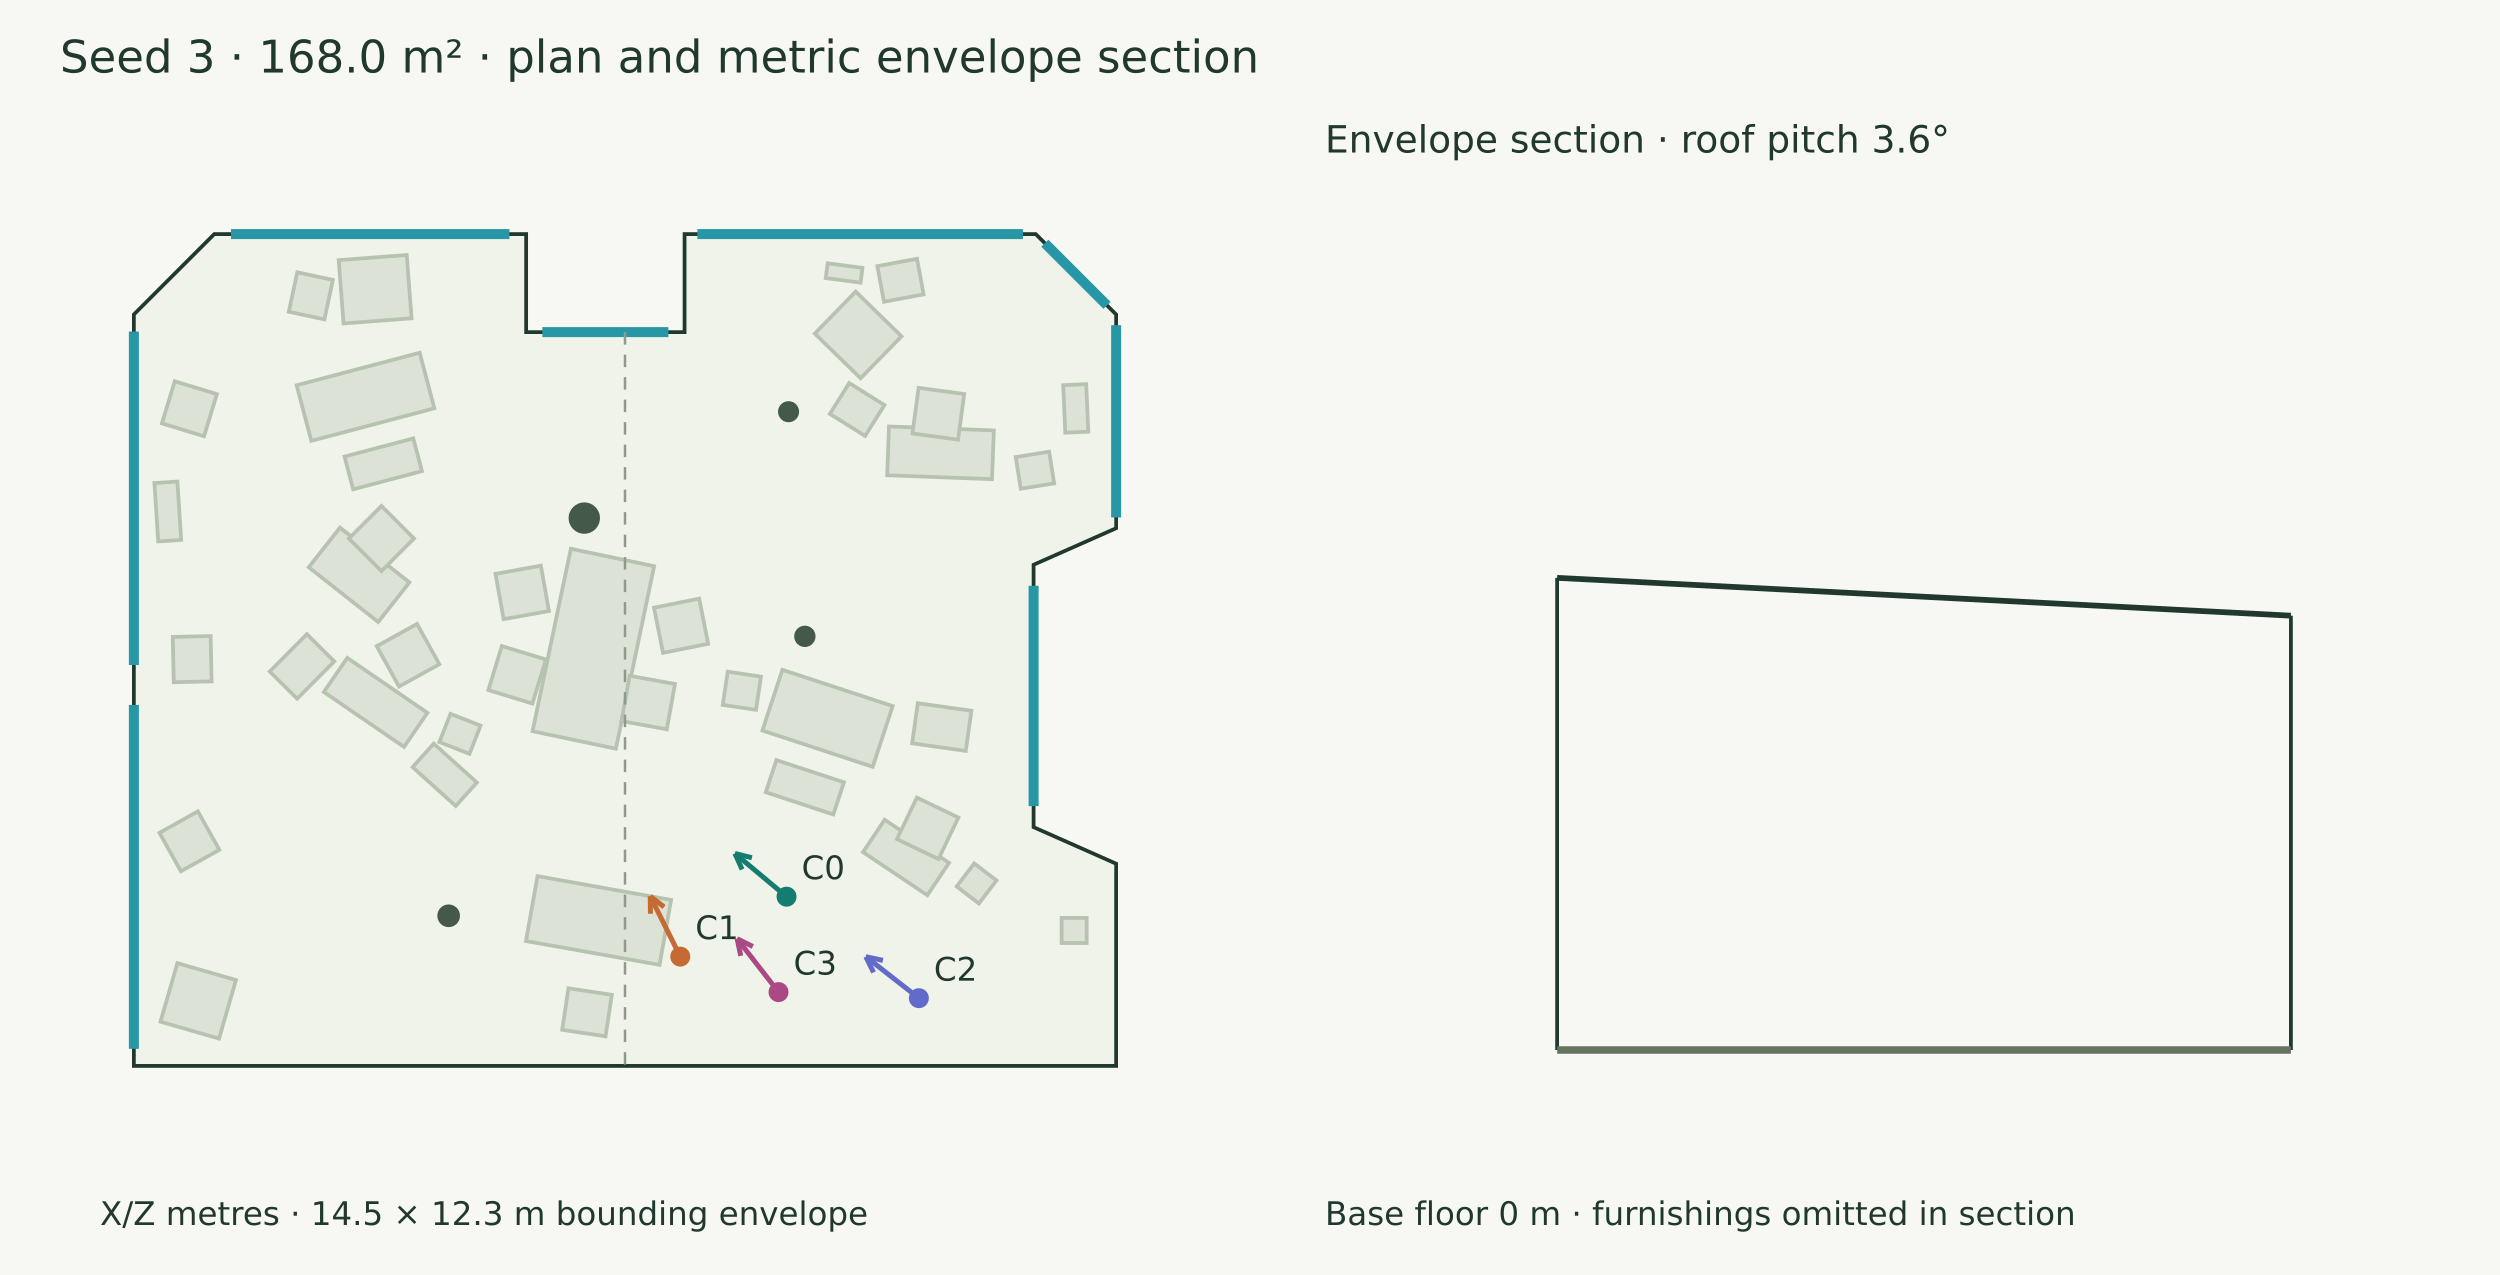
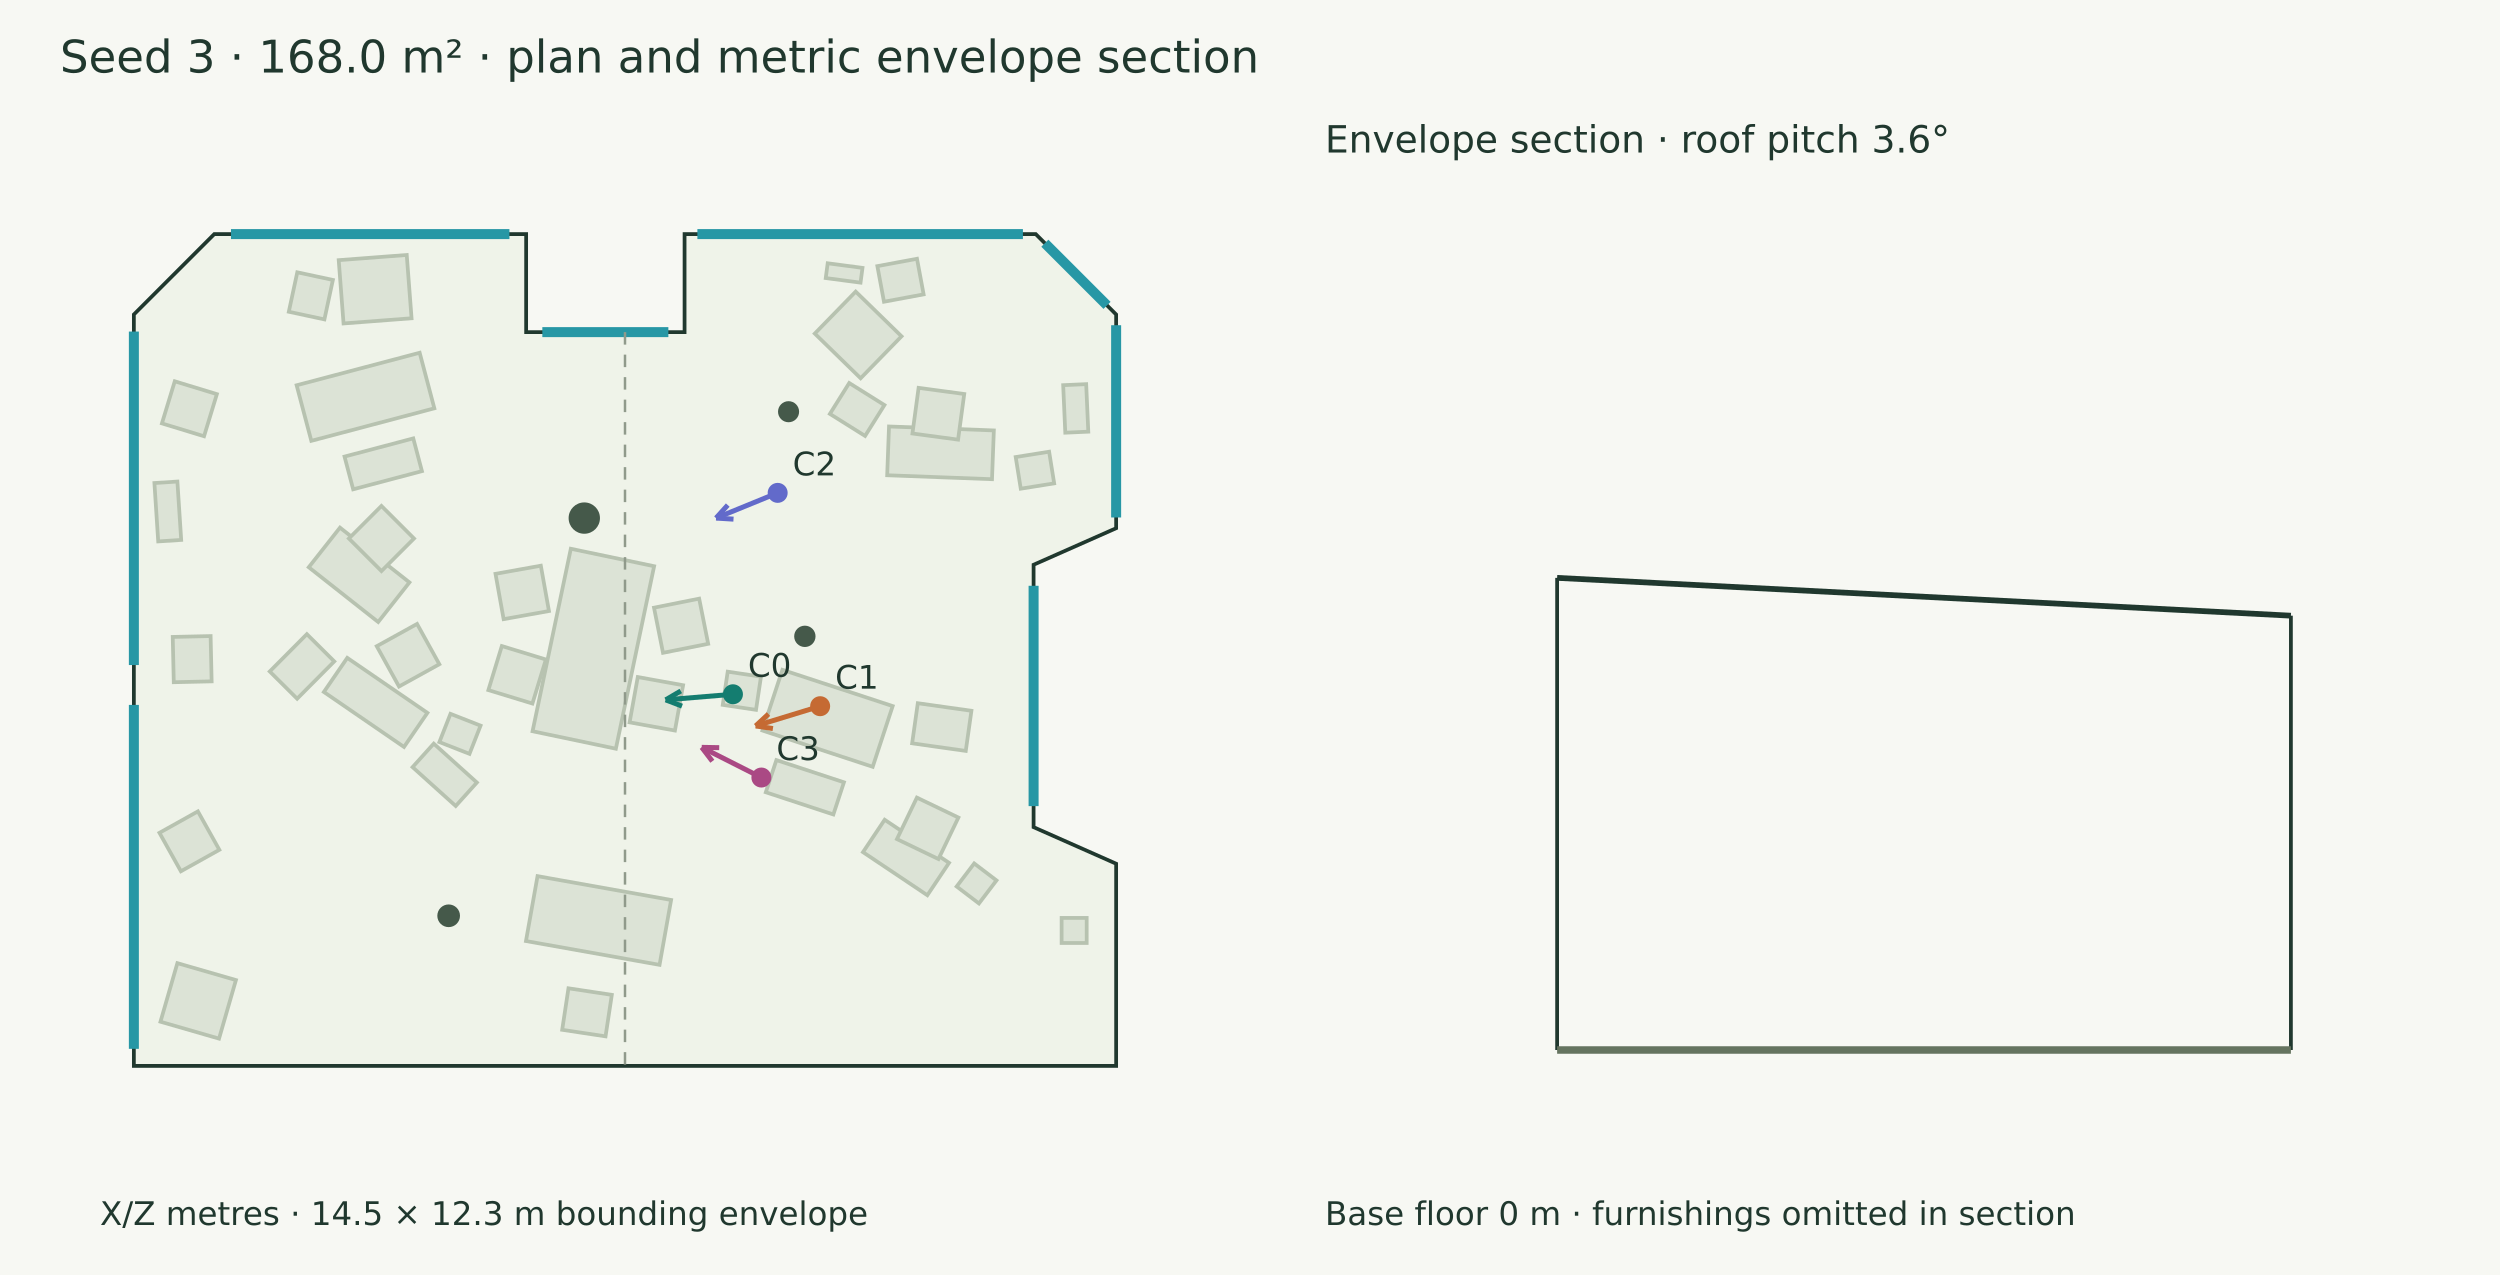
<svg xmlns="http://www.w3.org/2000/svg" width="1000" height="510" viewBox="0 0 1000 510">
  <rect width="100%" height="100%" fill="#f7f8f3" />
  <g font-family="DejaVu Sans" fill="#20382e">
    <text x="24.000" y="29.000" font-size="18">Seed 3 · 168.0 m² · plan and metric envelope section</text>
    <polygon points="85.704,93.637 210.454,93.637 210.454,132.848 273.827,132.848 273.827,93.637 414.296,93.637 446.455,125.795 446.455,211.280 413.436,225.899 413.436,330.865 446.455,345.484 446.455,426.363 53.545,426.363 53.545,125.795" fill="#eff3e9" stroke="#20382e" stroke-width="1.5" />
    <polygon points="246.344,299.486 213.023,292.499 228.329,219.503 261.650,226.490" fill="#dce3d6" stroke="#b7c2b0" stroke-width="1.5" />
-     <polygon points="248.597,288.445 251.868,270.316 269.997,273.587 266.726,291.716" fill="#dce3d6" stroke="#b7c2b0" stroke-width="1.5" />
+     <polygon points="251.840,288.947 255.111,270.818 273.240,274.089 269.969,292.218" fill="#dce3d6" stroke="#b7c2b0" stroke-width="1.5" />
    <polygon points="218.348,263.804 212.964,281.421 195.347,276.037 200.731,258.420" fill="#dce3d6" stroke="#b7c2b0" stroke-width="1.5" />
    <polygon points="265.207,261.129 261.600,243.065 279.665,239.458 283.272,257.523" fill="#dce3d6" stroke="#b7c2b0" stroke-width="1.5" />
    <polygon points="216.331,226.278 219.581,244.410 201.449,247.661 198.198,229.528" fill="#dce3d6" stroke="#b7c2b0" stroke-width="1.5" />
    <polygon points="161.598,298.784 129.546,276.789 138.906,263.149 170.958,285.144" fill="#dce3d6" stroke="#b7c2b0" stroke-width="1.5" />
    <polygon points="159.606,274.604 150.696,258.480 166.820,249.570 175.730,265.694" fill="#dce3d6" stroke="#b7c2b0" stroke-width="1.5" />
    <polygon points="263.816,385.947 210.385,376.415 215.015,350.459 268.446,359.991" fill="#dce3d6" stroke="#b7c2b0" stroke-width="1.5" />
    <polygon points="396.800,191.683 354.870,190.100 355.607,170.591 397.537,172.175" fill="#dce3d6" stroke="#b7c2b0" stroke-width="1.5" />
    <polygon points="383.229,175.860 364.974,173.395 367.439,155.139 385.695,157.604" fill="#dce3d6" stroke="#b7c2b0" stroke-width="1.5" />
    <polygon points="173.741,163.321 124.529,176.333 118.653,154.112 167.865,141.100" fill="#dce3d6" stroke="#b7c2b0" stroke-width="1.5" />
    <polygon points="349.079,306.727 304.969,292.221 312.958,267.931 357.068,282.438" fill="#dce3d6" stroke="#b7c2b0" stroke-width="1.5" />
    <polygon points="151.274,248.804 123.498,226.899 135.993,211.055 163.769,232.960" fill="#dce3d6" stroke="#b7c2b0" stroke-width="1.5" />
    <polygon points="152.580,228.430 139.551,215.407 152.573,202.378 165.602,215.401" fill="#dce3d6" stroke="#b7c2b0" stroke-width="1.5" />
    <polygon points="370.935,358.093 345.193,340.857 353.866,327.903 379.608,345.139" fill="#dce3d6" stroke="#b7c2b0" stroke-width="1.5" />
    <polygon points="375.380,343.624 358.777,335.644 366.757,319.041 383.360,327.021" fill="#dce3d6" stroke="#b7c2b0" stroke-width="1.5" />
    <polygon points="242.215,414.542 224.875,411.920 227.385,395.321 244.725,397.943" fill="#dce3d6" stroke="#b7c2b0" stroke-width="1.5" />
    <polygon points="84.242,254.426 84.654,272.543 69.508,272.888 69.095,254.770" fill="#dce3d6" stroke="#b7c2b0" stroke-width="1.5" />
    <polygon points="426.116,173.077 425.269,154.068 434.471,153.658 435.317,172.667" fill="#dce3d6" stroke="#b7c2b0" stroke-width="1.5" />
    <polygon points="70.953,192.617 72.477,215.971 63.286,216.570 61.762,193.216" fill="#dce3d6" stroke="#b7c2b0" stroke-width="1.5" />
    <polygon points="331.076,105.311 344.996,107.151 344.214,113.060 330.295,111.220" fill="#dce3d6" stroke="#b7c2b0" stroke-width="1.5" />
    <polygon points="168.771,188.453 141.271,195.724 137.809,182.629 165.308,175.358" fill="#dce3d6" stroke="#b7c2b0" stroke-width="1.5" />
    <polygon points="333.341,325.791 306.320,316.905 310.552,304.038 337.573,312.924" fill="#dce3d6" stroke="#b7c2b0" stroke-width="1.5" />
    <polygon points="64.187,408.687 70.950,385.263 94.375,392.026 87.611,415.450" fill="#dce3d6" stroke="#b7c2b0" stroke-width="1.5" />
    <polygon points="424.647,367.171 434.671,367.171 434.671,377.195 424.647,377.195" fill="#dce3d6" stroke="#b7c2b0" stroke-width="1.5" />
    <polygon points="69.904,152.521 86.748,157.654 81.614,174.498 64.770,169.364" fill="#dce3d6" stroke="#b7c2b0" stroke-width="1.5" />
    <polygon points="63.781,333.129 79.157,324.549 87.737,339.925 72.361,348.506" fill="#dce3d6" stroke="#b7c2b0" stroke-width="1.5" />
    <polygon points="391.573,361.386 382.658,354.598 389.679,345.378 398.594,352.166" fill="#dce3d6" stroke="#b7c2b0" stroke-width="1.5" />
    <polygon points="187.792,301.553 175.756,296.830 180.190,285.531 192.225,290.254" fill="#dce3d6" stroke="#b7c2b0" stroke-width="1.5" />
    <polygon points="182.281,322.402 165.027,306.850 173.496,297.455 190.750,313.006" fill="#dce3d6" stroke="#b7c2b0" stroke-width="1.5" />
    <polygon points="118.854,279.488 107.896,268.588 122.746,253.659 133.704,264.560" fill="#dce3d6" stroke="#b7c2b0" stroke-width="1.5" />
    <polygon points="302.404,283.935 289.101,281.945 291.086,268.671 304.390,270.661" fill="#dce3d6" stroke="#b7c2b0" stroke-width="1.5" />
    <polygon points="386.304,300.362 364.853,297.330 367.121,281.283 388.572,284.316" fill="#dce3d6" stroke="#b7c2b0" stroke-width="1.5" />
    <polygon points="421.671,193.340 408.303,195.476 406.280,182.820 419.648,180.683" fill="#dce3d6" stroke="#b7c2b0" stroke-width="1.5" />
    <polygon points="137.417,129.380 135.485,104.062 162.694,101.986 164.625,127.305" fill="#dce3d6" stroke="#b7c2b0" stroke-width="1.5" />
    <polygon points="129.764,127.760 115.524,124.701 118.912,108.924 133.153,111.982" fill="#dce3d6" stroke="#b7c2b0" stroke-width="1.5" />
    <polygon points="369.448,117.743 353.595,120.696 350.943,106.457 366.796,103.504" fill="#dce3d6" stroke="#b7c2b0" stroke-width="1.5" />
    <polygon points="344.248,151.307 325.909,133.432 342.274,116.642 360.613,134.518" fill="#dce3d6" stroke="#b7c2b0" stroke-width="1.5" />
    <polygon points="346.030,174.380 331.954,165.560 339.692,153.210 353.768,162.030" fill="#dce3d6" stroke="#b7c2b0" stroke-width="1.5" />
    <circle cx="321.943" cy="254.535" r="4.269" fill="#45594a" />
    <circle cx="233.716" cy="207.235" r="6.269" fill="#45594a" />
    <circle cx="179.463" cy="366.314" r="4.536" fill="#45594a" />
    <circle cx="315.424" cy="164.684" r="4.216" fill="#45594a" />
    <path d="M92.384,93.637 L203.774,93.637" stroke="#2797a5" stroke-width="4" fill="none" />
    <path d="M216.934,132.848 L267.347,132.848" stroke="#2797a5" stroke-width="4" fill="none" />
    <path d="M278.955,93.637 L409.168,93.637" stroke="#2797a5" stroke-width="4" fill="none" />
    <path d="M417.939,97.280 L442.812,122.153" stroke="#2797a5" stroke-width="4" fill="none" />
    <path d="M446.455,130.084 L446.455,206.991" stroke="#2797a5" stroke-width="4" fill="none" />
    <path d="M413.436,234.311 L413.436,322.452" stroke="#2797a5" stroke-width="4" fill="none" />
    <path d="M53.545,419.535 L53.545,281.959" stroke="#2797a5" stroke-width="4" fill="none" />
    <path d="M53.545,266.021 L53.545,132.623" stroke="#2797a5" stroke-width="4" fill="none" />
-     <path d="M314.620,358.669 L293.972,341.400" stroke="#147d70" stroke-width="2" fill="none" />
-     <path d="M293.972,341.400 L300.760,343.108" stroke="#147d70" stroke-width="2" fill="none" />
-     <path d="M293.972,341.400 L296.853,347.779" stroke="#147d70" stroke-width="2" fill="none" />
-     <circle cx="314.62" cy="358.669" r="4" fill="#147d70" />
-     <text x="320.620" y="351.669" font-size="13">C0</text>
-     <path d="M272.112,382.644 L260.100,358.495" stroke="#c56a33" stroke-width="2" fill="none" />
-     <path d="M260.100,358.495 L265.633,362.783" stroke="#c56a33" stroke-width="2" fill="none" />
-     <path d="M260.100,358.495 L260.181,365.495" stroke="#c56a33" stroke-width="2" fill="none" />
-     <circle cx="272.112" cy="382.644" r="4" fill="#c56a33" />
-     <text x="278.112" y="375.644" font-size="13">C1</text>
-     <path d="M367.553,399.268 L346.326,382.687" stroke="#626aca" stroke-width="2" fill="none" />
-     <path d="M346.326,382.687 L353.168,384.168" stroke="#626aca" stroke-width="2" fill="none" />
-     <path d="M346.326,382.687 L349.419,388.967" stroke="#626aca" stroke-width="2" fill="none" />
-     <circle cx="367.553" cy="399.268" r="4" fill="#626aca" />
-     <text x="373.553" y="392.268" font-size="13">C2</text>
-     <path d="M311.411,396.842 L294.848,375.501" stroke="#aa4984" stroke-width="2" fill="none" />
-     <path d="M294.848,375.501 L301.118,378.614" stroke="#aa4984" stroke-width="2" fill="none" />
-     <path d="M294.848,375.501 L296.307,382.347" stroke="#aa4984" stroke-width="2" fill="none" />
-     <circle cx="311.411" cy="396.842" r="4" fill="#aa4984" />
-     <text x="317.411" y="389.842" font-size="13">C3</text>
+     <path d="M293.180,277.708 L266.275,279.939" stroke="#147d70" stroke-width="2" fill="none" />
+     <path d="M266.275,279.939 L272.305,276.384" stroke="#147d70" stroke-width="2" fill="none" />
+     <path d="M266.275,279.939 L272.809,282.453" stroke="#147d70" stroke-width="2" fill="none" />
+     <circle cx="293.18" cy="277.708" r="4" fill="#147d70" />
+     <text x="299.180" y="270.708" font-size="13">C0</text>
+     <path d="M328.059,282.479 L302.254,290.367" stroke="#c56a33" stroke-width="2" fill="none" />
+     <path d="M302.254,290.367 L307.391,285.612" stroke="#c56a33" stroke-width="2" fill="none" />
+     <path d="M302.254,290.367 L309.171,291.436" stroke="#c56a33" stroke-width="2" fill="none" />
+     <circle cx="328.059" cy="282.479" r="4" fill="#c56a33" />
+     <text x="334.059" y="275.479" font-size="13">C1</text>
+     <path d="M311.067,197.149 L286.418,207.225" stroke="#626aca" stroke-width="2" fill="none" />
+     <path d="M286.418,207.225 L291.100,202.022" stroke="#626aca" stroke-width="2" fill="none" />
+     <path d="M286.418,207.225 L293.404,207.658" stroke="#626aca" stroke-width="2" fill="none" />
+     <circle cx="311.067" cy="197.149" r="4" fill="#626aca" />
+     <text x="317.067" y="190.149" font-size="13">C2</text>
+     <path d="M304.555,311.017 L280.687,298.942" stroke="#aa4984" stroke-width="2" fill="none" />
+     <path d="M280.687,298.942 L287.686,299.070" stroke="#aa4984" stroke-width="2" fill="none" />
+     <path d="M280.687,298.942 L284.937,304.504" stroke="#aa4984" stroke-width="2" fill="none" />
+     <circle cx="304.555" cy="311.017" r="4" fill="#aa4984" />
+     <text x="310.555" y="304.017" font-size="13">C3</text>
    <text x="40.000" y="490.000" font-size="13">X/Z metres · 14.5 × 12.3 m bounding envelope</text>
    <path d="M250.000,132.848 L250.000,426.363" stroke="#909a8b" stroke-width="1" stroke-dasharray="5 4" fill="none" />
    <path d="M622.848,231.150 L916.363,246.273" stroke="#20382e" stroke-width="2.3" fill="none" />
    <path d="M622.848,420.000 L622.848,231.150" stroke="#20382e" stroke-width="1.5" fill="none" />
    <path d="M916.363,420.000 L916.363,246.273" stroke="#20382e" stroke-width="1.5" fill="none" />
    <path d="M622.848,420.000 L916.363,420.000" stroke="#65745f" stroke-width="3" fill="none" />
    <path d="M622.848,420.000 L622.848,420.000" stroke="#8d9a85" stroke-width="1" fill="none" />
    <path d="M916.363,420.000 L916.363,420.000" stroke="#8d9a85" stroke-width="1" fill="none" />
    <text x="530.000" y="61.000" font-size="15">Envelope section · roof pitch 3.6°</text>
    <text x="530.000" y="490.000" font-size="13">Base floor 0 m · furnishings omitted in section</text>
  </g>
</svg>
